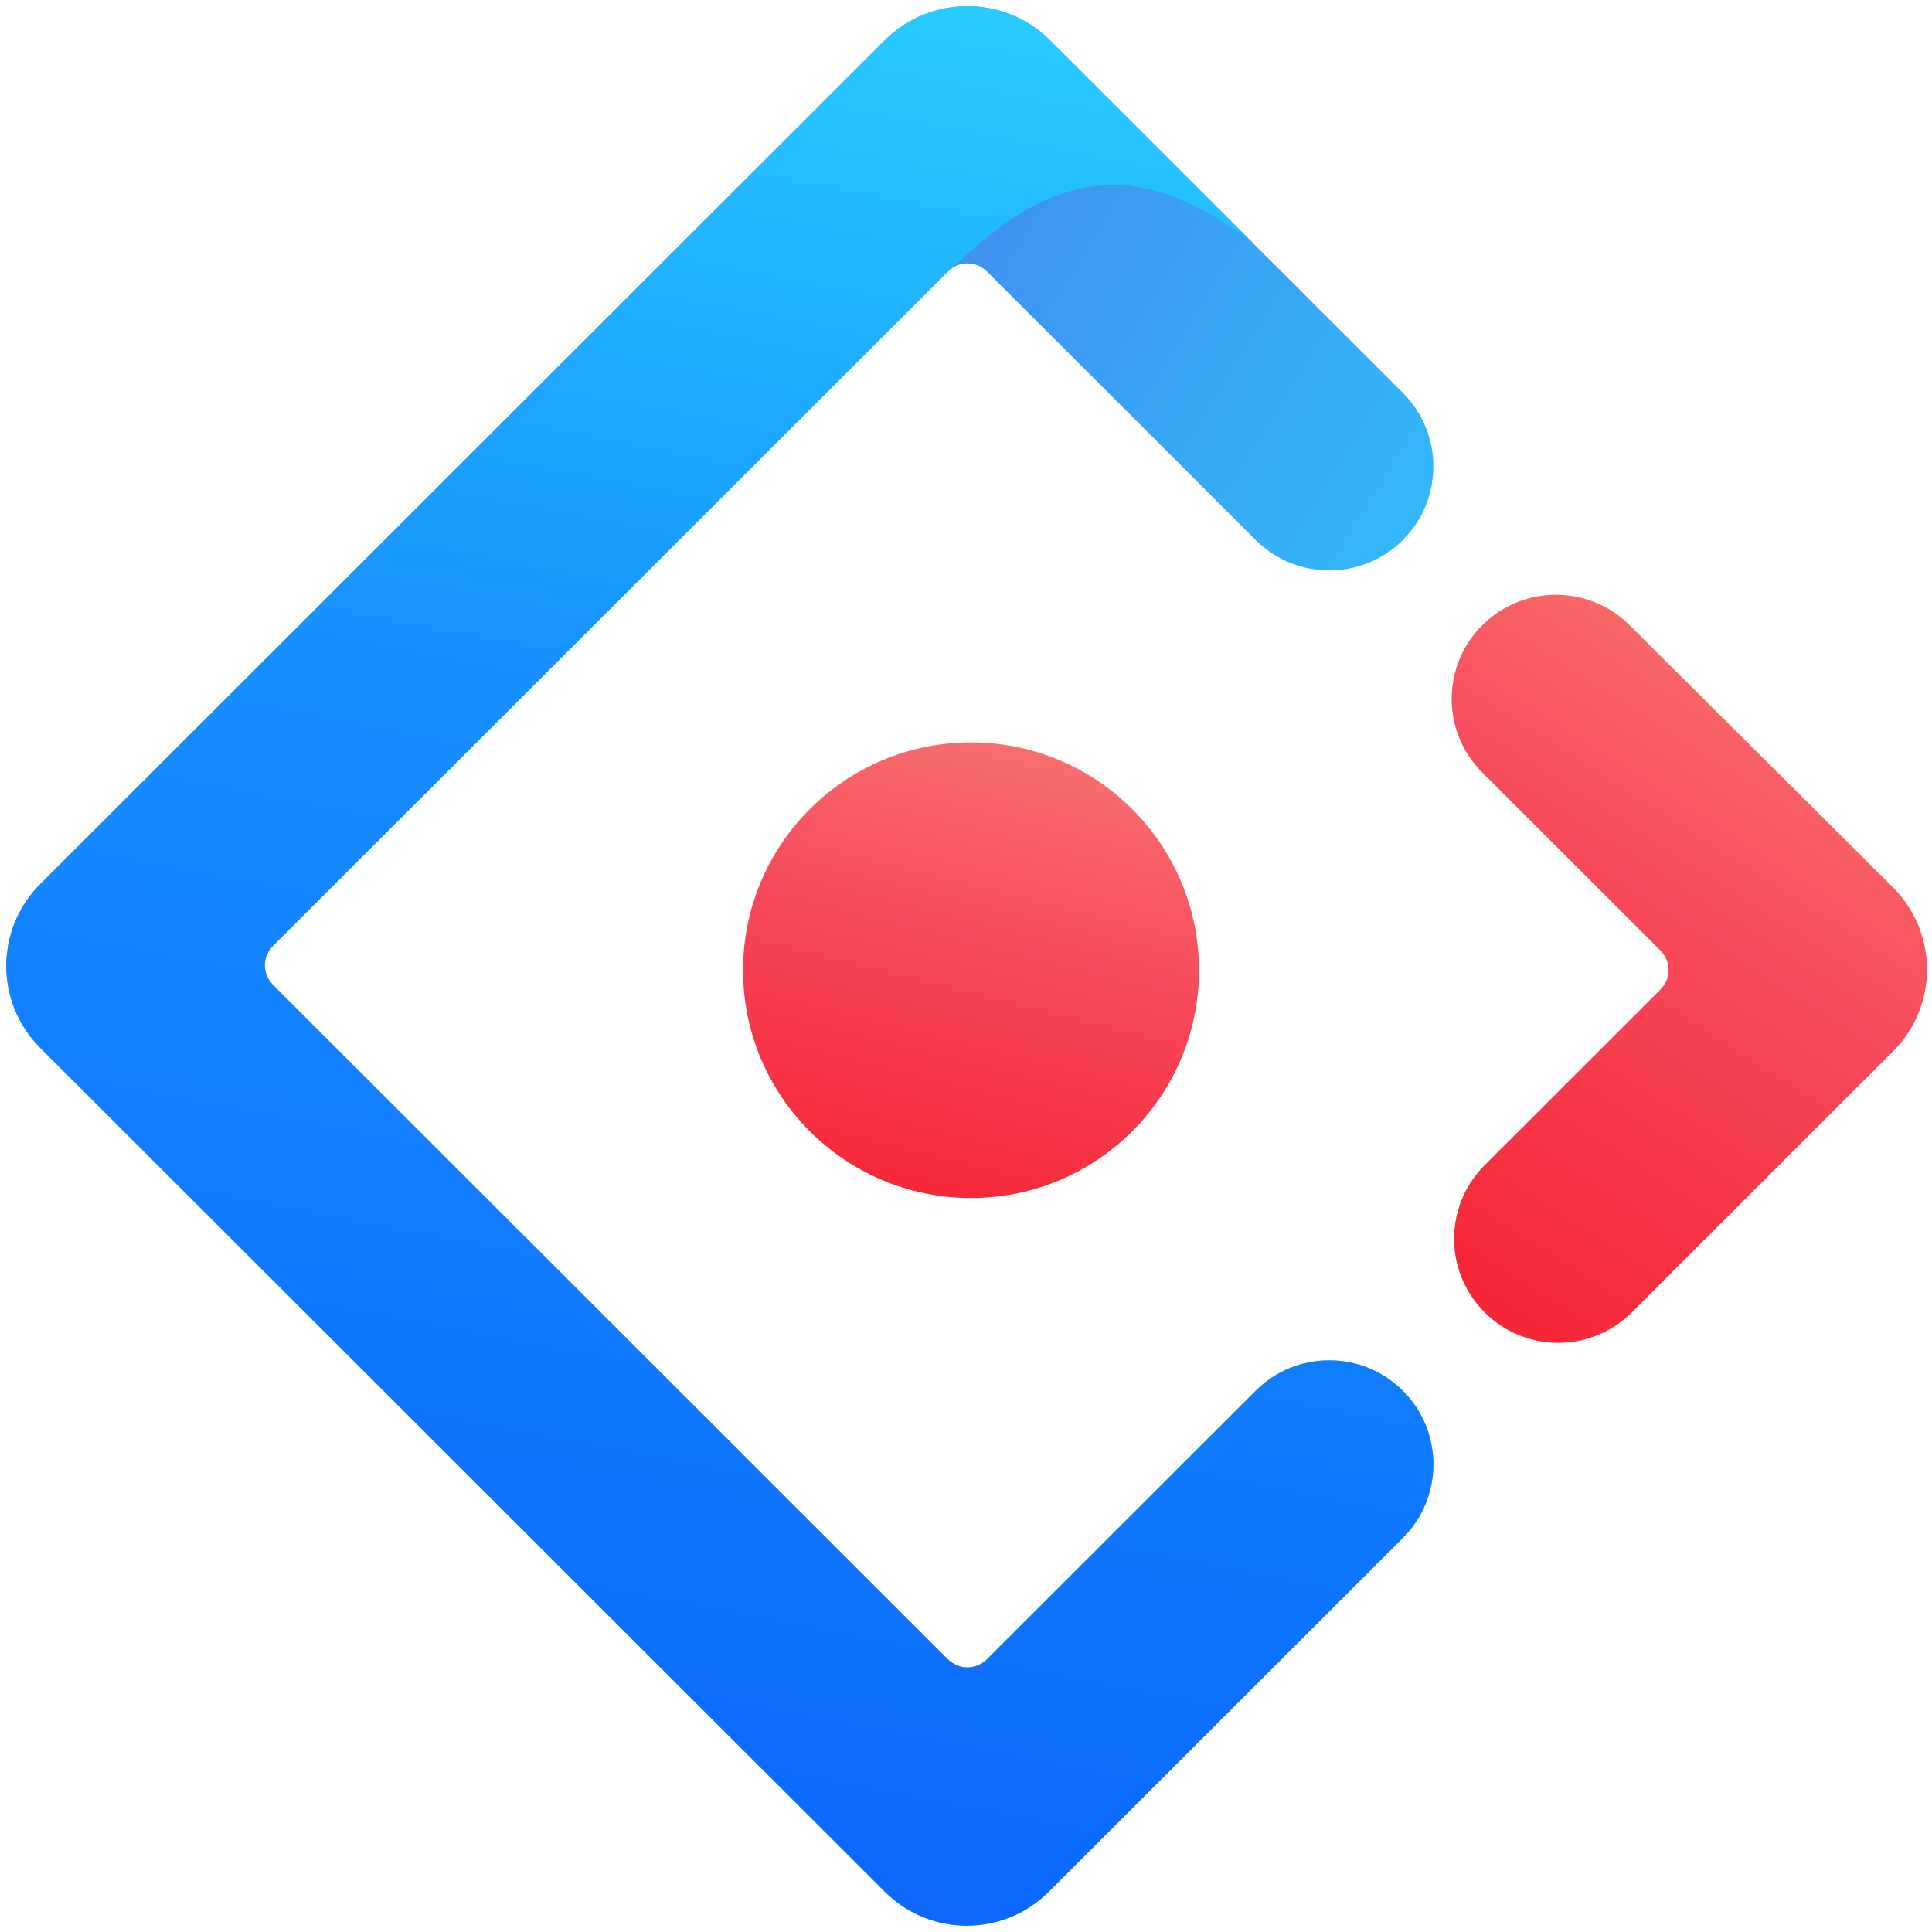
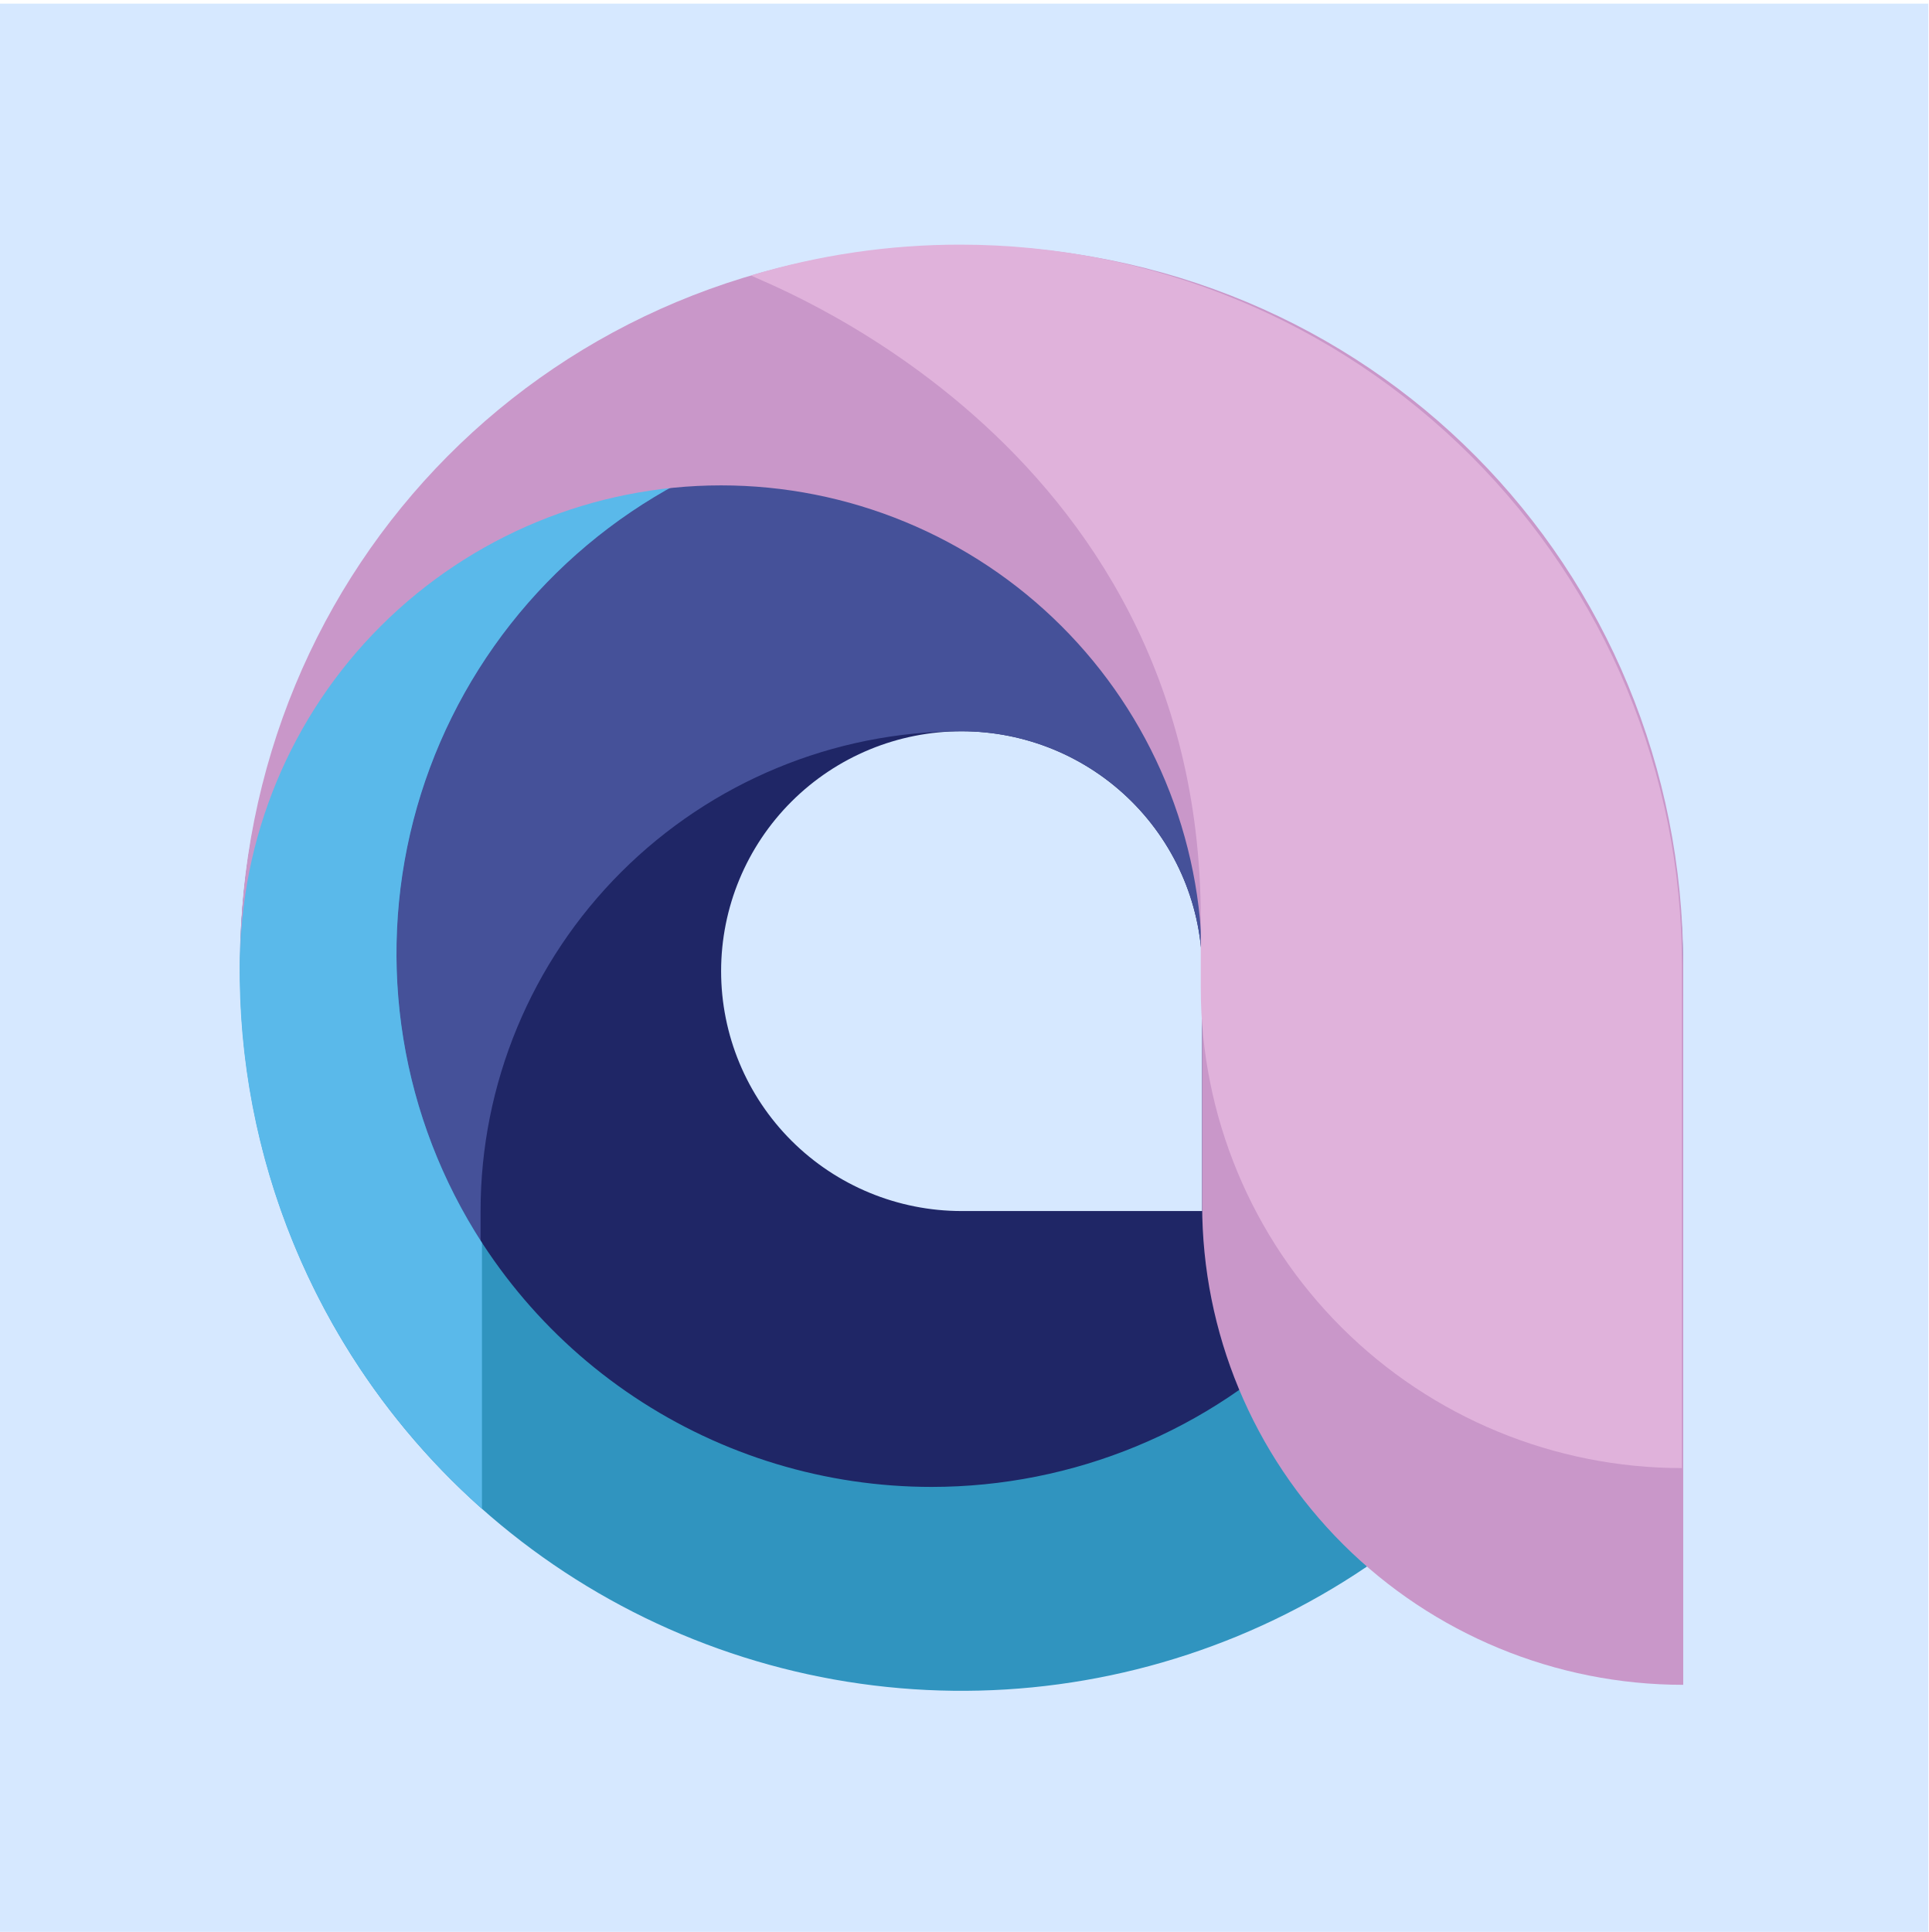
- <svg xmlns="http://www.w3.org/2000/svg" width="200" height="200" version="1.1" viewBox="0 0 200 200">
-   <defs>
-     <linearGradient id="linearGradient-1" x1="62.102%" x2="108.197%" y1="0%" y2="37.864%">
-       <stop offset="0%" stop-color="#4285EB" />
-       <stop offset="100%" stop-color="#2EC7FF" />
-     </linearGradient>
-     <linearGradient id="linearGradient-2" x1="69.644%" x2="54.043%" y1="0%" y2="108.457%">
-       <stop offset="0%" stop-color="#29CDFF" />
-       <stop offset="37.86%" stop-color="#148EFF" />
-       <stop offset="100%" stop-color="#0A60FF" />
-     </linearGradient>
-     <linearGradient id="linearGradient-3" x1="69.691%" x2="16.723%" y1="-12.974%" y2="117.391%">
-       <stop offset="0%" stop-color="#FA816E" />
-       <stop offset="41.473%" stop-color="#F74A5C" />
-       <stop offset="100%" stop-color="#F51D2C" />
-     </linearGradient>
-     <linearGradient id="linearGradient-4" x1="68.128%" x2="30.44%" y1="-35.691%" y2="114.943%">
-       <stop offset="0%" stop-color="#FA8E7D" />
-       <stop offset="51.264%" stop-color="#F74A5C" />
-       <stop offset="100%" stop-color="#F51D2C" />
-     </linearGradient>
-   </defs>
-   <g id="Page-1" fill="none" fill-rule="evenodd" stroke="none" stroke-width="1">
-     <g id="logo" transform="translate(-20, -20)">
-       <g id="Group-28-Copy-5" transform="translate(20, 20)">
-         <g id="Group-27-Copy-3">
-           <g id="Group-25" fill-rule="nonzero">
-             <g id="2">
-               <path id="Shape" fill="url(#linearGradient-1)" d="M91.588,4.177 L4.18,91.513 C-0.519,96.208 -0.519,103.792 4.18,108.487 L91.588,195.823 C96.287,200.519 103.877,200.519 108.577,195.823 L145.225,159.205 C149.434,155 149.434,148.182 145.225,143.977 C141.017,139.772 134.194,139.772 129.985,143.977 L102.202,171.737 C101.032,172.906 99.257,172.906 98.088,171.737 L28.286,101.993 C27.116,100.824 27.116,99.051 28.286,97.882 L98.088,28.138 C99.257,26.969 101.032,26.969 102.202,28.138 L129.985,55.898 C134.194,60.103 141.017,60.103 145.225,55.898 C149.434,51.693 149.434,44.876 145.225,40.671 L108.581,4.056 C103.862,-0.538 96.269,-0.501 91.588,4.177 Z" />
-               <path id="Shape" fill="url(#linearGradient-2)" d="M91.588,4.177 L4.18,91.513 C-0.519,96.208 -0.519,103.792 4.18,108.487 L91.588,195.823 C96.287,200.519 103.877,200.519 108.577,195.823 L145.225,159.205 C149.434,155 149.434,148.182 145.225,143.977 C141.017,139.772 134.194,139.772 129.985,143.977 L102.202,171.737 C101.032,172.906 99.257,172.906 98.088,171.737 L28.286,101.993 C27.116,100.824 27.116,99.051 28.286,97.882 L98.088,28.138 C101,25.627 105.752,20.542 112.73,19.352 C117.916,18.469 123.585,20.414 129.739,25.189 C125.625,21.078 118.572,14.034 108.581,4.056 C103.862,-0.538 96.269,-0.501 91.588,4.177 Z" />
-             </g>
-             <path id="Shape" fill="url(#linearGradient-3)" d="M153.686,135.855 C157.894,140.06 164.717,140.06 168.926,135.855 L195.96,108.843 C200.659,104.147 200.659,96.564 195.961,91.869 L168.691,64.718 C164.472,60.518 157.647,60.524 153.436,64.732 C149.227,68.937 149.227,75.754 153.436,79.959 L171.854,98.362 C173.024,99.531 173.024,101.305 171.854,102.473 L153.686,120.627 C149.477,124.832 149.477,131.65 153.686,135.855 Z" />
-           </g>
-           <ellipse id="Combined-Shape" cx="100.519" cy="100.437" fill="url(#linearGradient-4)" rx="23.6" ry="23.581" />
-         </g>
-       </g>
-     </g>
-   </g>
+ <svg xmlns="http://www.w3.org/2000/svg" width="512" height="513" viewBox="0 0 512 513" fill="none">
+   <rect y="0.96" width="512" height="512" fill="#D6E8FF" />
+   <path d="M255.329 68.368C217.752 68.368 181.018 79.482 149.773 100.305C118.529 121.127 94.177 150.723 79.796 185.349C65.416 219.976 61.653 258.078 68.984 294.837C76.315 331.597 94.411 365.362 120.982 391.864C147.553 418.366 181.407 436.415 218.263 443.727C255.119 451.038 293.32 447.286 328.038 432.943C362.755 418.6 392.428 394.311 413.305 363.148C434.182 331.985 445.325 295.347 445.325 257.868C445.325 207.609 425.308 159.409 389.677 123.871C354.046 88.333 305.719 68.368 255.329 68.368ZM319.194 321.565H255.329C238.392 321.565 222.147 314.854 210.171 302.909C198.194 290.963 191.465 274.762 191.465 257.868C191.465 240.974 198.194 224.773 210.171 212.827C222.147 200.881 238.392 194.171 255.329 194.171C272.267 194.171 288.511 200.881 300.488 212.827C312.465 224.773 319.194 240.974 319.194 257.868V321.565Z" fill="#1F2666" />
+   <path d="M255.329 65.183C216.531 65.188 178.649 76.94 146.694 98.886C114.739 120.832 90.217 151.937 76.372 188.086C62.528 224.235 60.013 263.724 69.16 301.329C78.308 338.935 98.686 372.885 127.6 398.687V321.565C127.6 287.806 141.035 255.426 164.955 231.54C188.874 207.653 221.321 194.213 255.169 194.17H255.329C272.266 194.17 288.51 200.881 300.487 212.827C312.464 224.772 319.193 240.974 319.193 257.868V261.053C319.193 313.603 436.575 194.17 436.575 194.17C423.591 156.524 399.148 123.86 366.656 100.736C334.163 77.613 295.244 65.184 255.329 65.183Z" fill="#455199" />
+   <path d="M255.329 66.776C217.435 66.776 180.393 77.984 148.886 98.981C117.379 119.978 92.822 149.823 78.32 184.741C63.819 219.658 60.025 258.08 67.418 295.149C74.81 332.217 93.058 366.266 119.853 392.991C146.647 419.716 180.786 437.915 217.951 445.289C255.116 452.662 293.639 448.878 328.648 434.414C363.657 419.951 393.58 395.458 414.632 364.033C435.685 332.609 446.921 295.663 446.921 257.868C446.921 207.188 426.736 158.582 390.805 122.746C354.875 86.909 306.142 66.776 255.329 66.776ZM247.346 394.818C219.242 394.818 191.768 386.506 168.401 370.932C145.033 355.359 126.82 333.225 116.065 307.327C105.31 281.43 102.496 252.934 107.978 225.442C113.461 197.949 126.995 172.696 146.868 152.875C166.74 133.054 192.06 119.556 219.624 114.088C247.188 108.619 275.759 111.426 301.724 122.153C327.689 132.88 349.882 151.045 365.496 174.352C381.11 197.659 389.444 225.06 389.444 253.091C389.444 290.679 374.473 326.728 347.824 353.307C321.176 379.886 285.032 394.818 247.346 394.818Z" fill="#3094BF" />
+   <path d="M406.894 140.967C406.543 140.537 406.224 140.091 405.872 139.661C405.314 138.96 404.755 138.26 404.18 137.575C388.057 117.699 368.1 101.253 345.49 89.209C322.88 77.165 298.076 69.769 272.549 67.458C247.021 65.148 221.288 67.97 196.873 75.757C172.458 83.544 149.859 96.139 130.412 112.795C110.966 129.45 95.068 149.829 83.66 172.723C72.252 195.618 65.567 220.562 63.999 246.08C62.431 271.598 66.013 297.17 74.532 321.283C83.052 345.395 96.336 367.557 113.598 386.456C118.139 391.425 122.935 396.156 127.968 400.629V330.021C117.333 313.581 110.227 295.124 107.095 275.81C103.964 256.497 104.875 236.747 109.772 217.802C114.669 198.857 123.446 181.129 135.549 165.733C147.653 150.338 162.821 137.608 180.099 128.346C197.377 119.084 216.39 113.49 235.942 111.917C255.494 110.343 275.16 112.824 293.704 119.204C312.247 125.583 329.265 135.722 343.687 148.983C358.109 162.244 369.622 178.34 377.501 196.256H436.703C429.895 176.311 419.822 157.629 406.894 140.967Z" fill="#5AB9EA" />
+   <path d="M255.329 65.183C146.76 65.183 63.736 150.745 63.736 256.275C63.736 222.488 77.193 190.085 101.147 166.194C125.101 142.302 157.589 128.881 191.465 128.881C208.238 128.881 224.847 132.176 240.344 138.578C255.841 144.98 269.921 154.364 281.782 166.194C293.643 178.023 303.051 192.067 309.47 207.523C315.889 222.98 319.193 239.546 319.193 256.275V319.973C319.193 353.76 332.65 386.163 356.604 410.054C380.557 433.946 413.046 447.367 446.921 447.367V256.275C446.921 150.745 363.898 65.183 255.329 65.183Z" fill="#C997C9" />
+   <path d="M254.962 64.96C236.161 64.943 217.461 67.69 199.464 73.114C198.043 73.543 318.826 114.915 318.826 244.109V262.422C318.826 296.209 332.283 328.613 356.236 352.504C380.19 376.395 412.678 389.817 446.554 389.817V256.053C446.554 205.372 426.368 156.767 390.438 120.93C354.507 85.093 305.775 64.96 254.962 64.96Z" fill="#E0B2DB" />
</svg>
